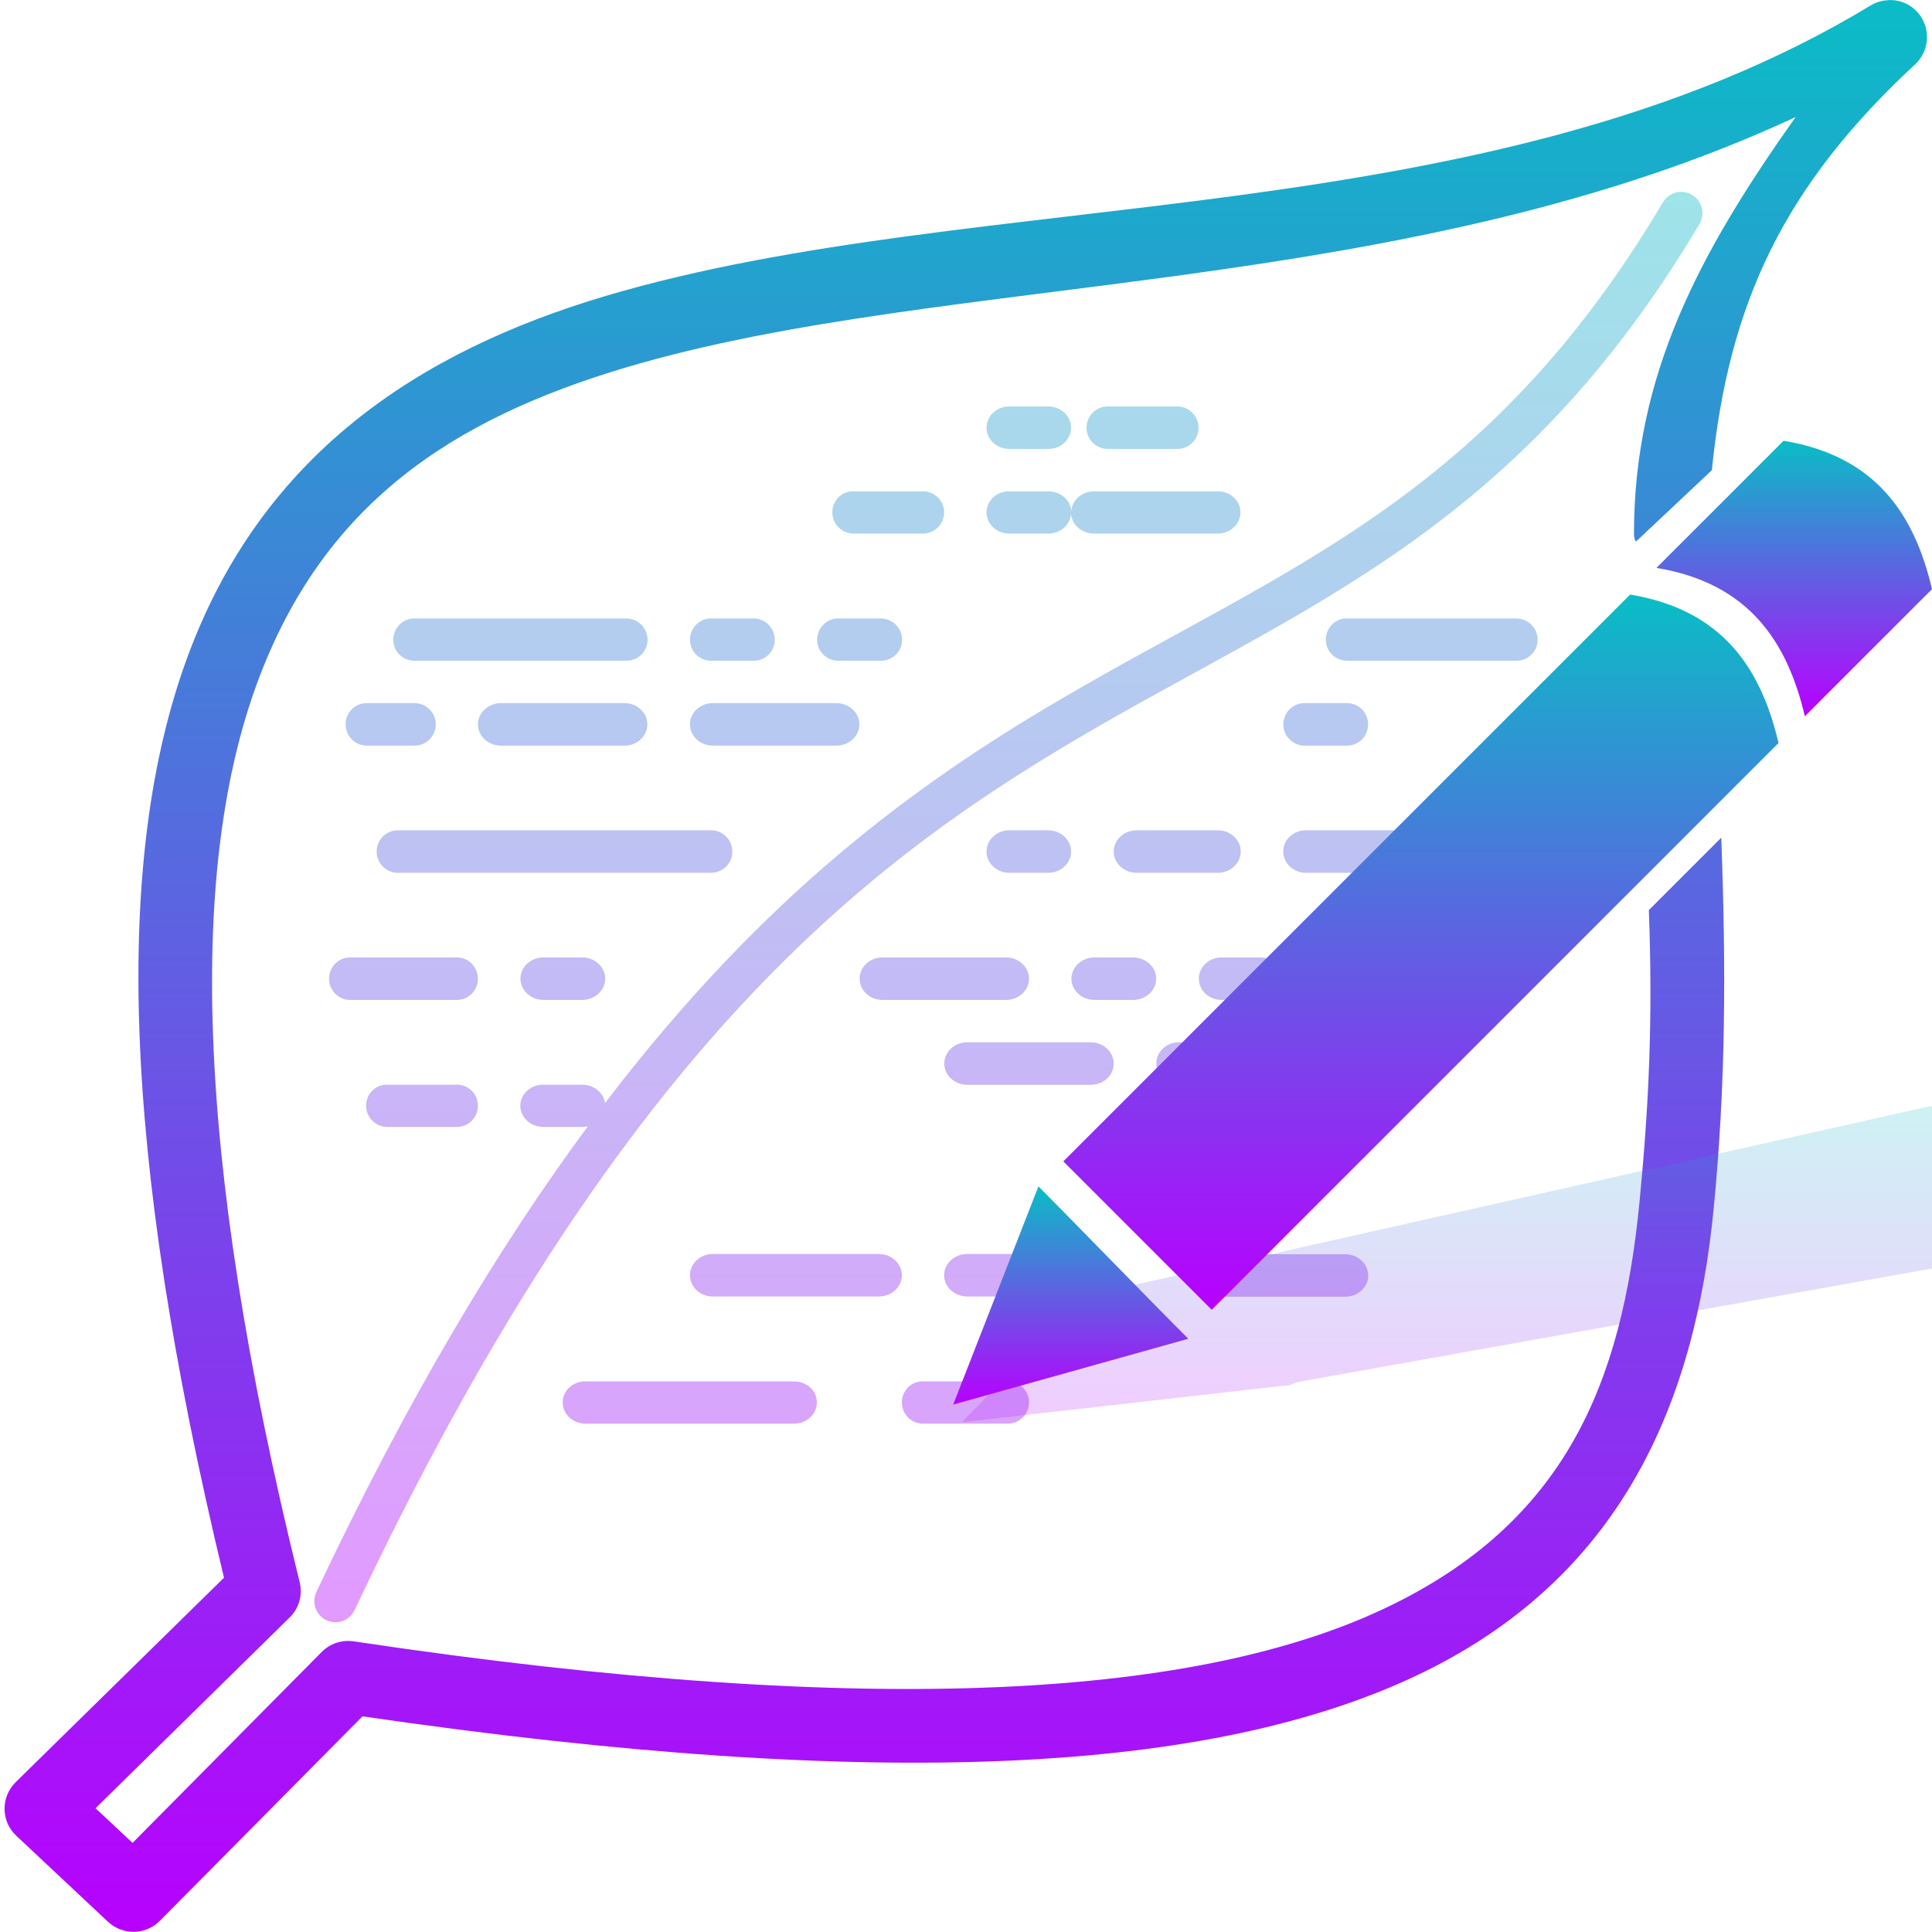
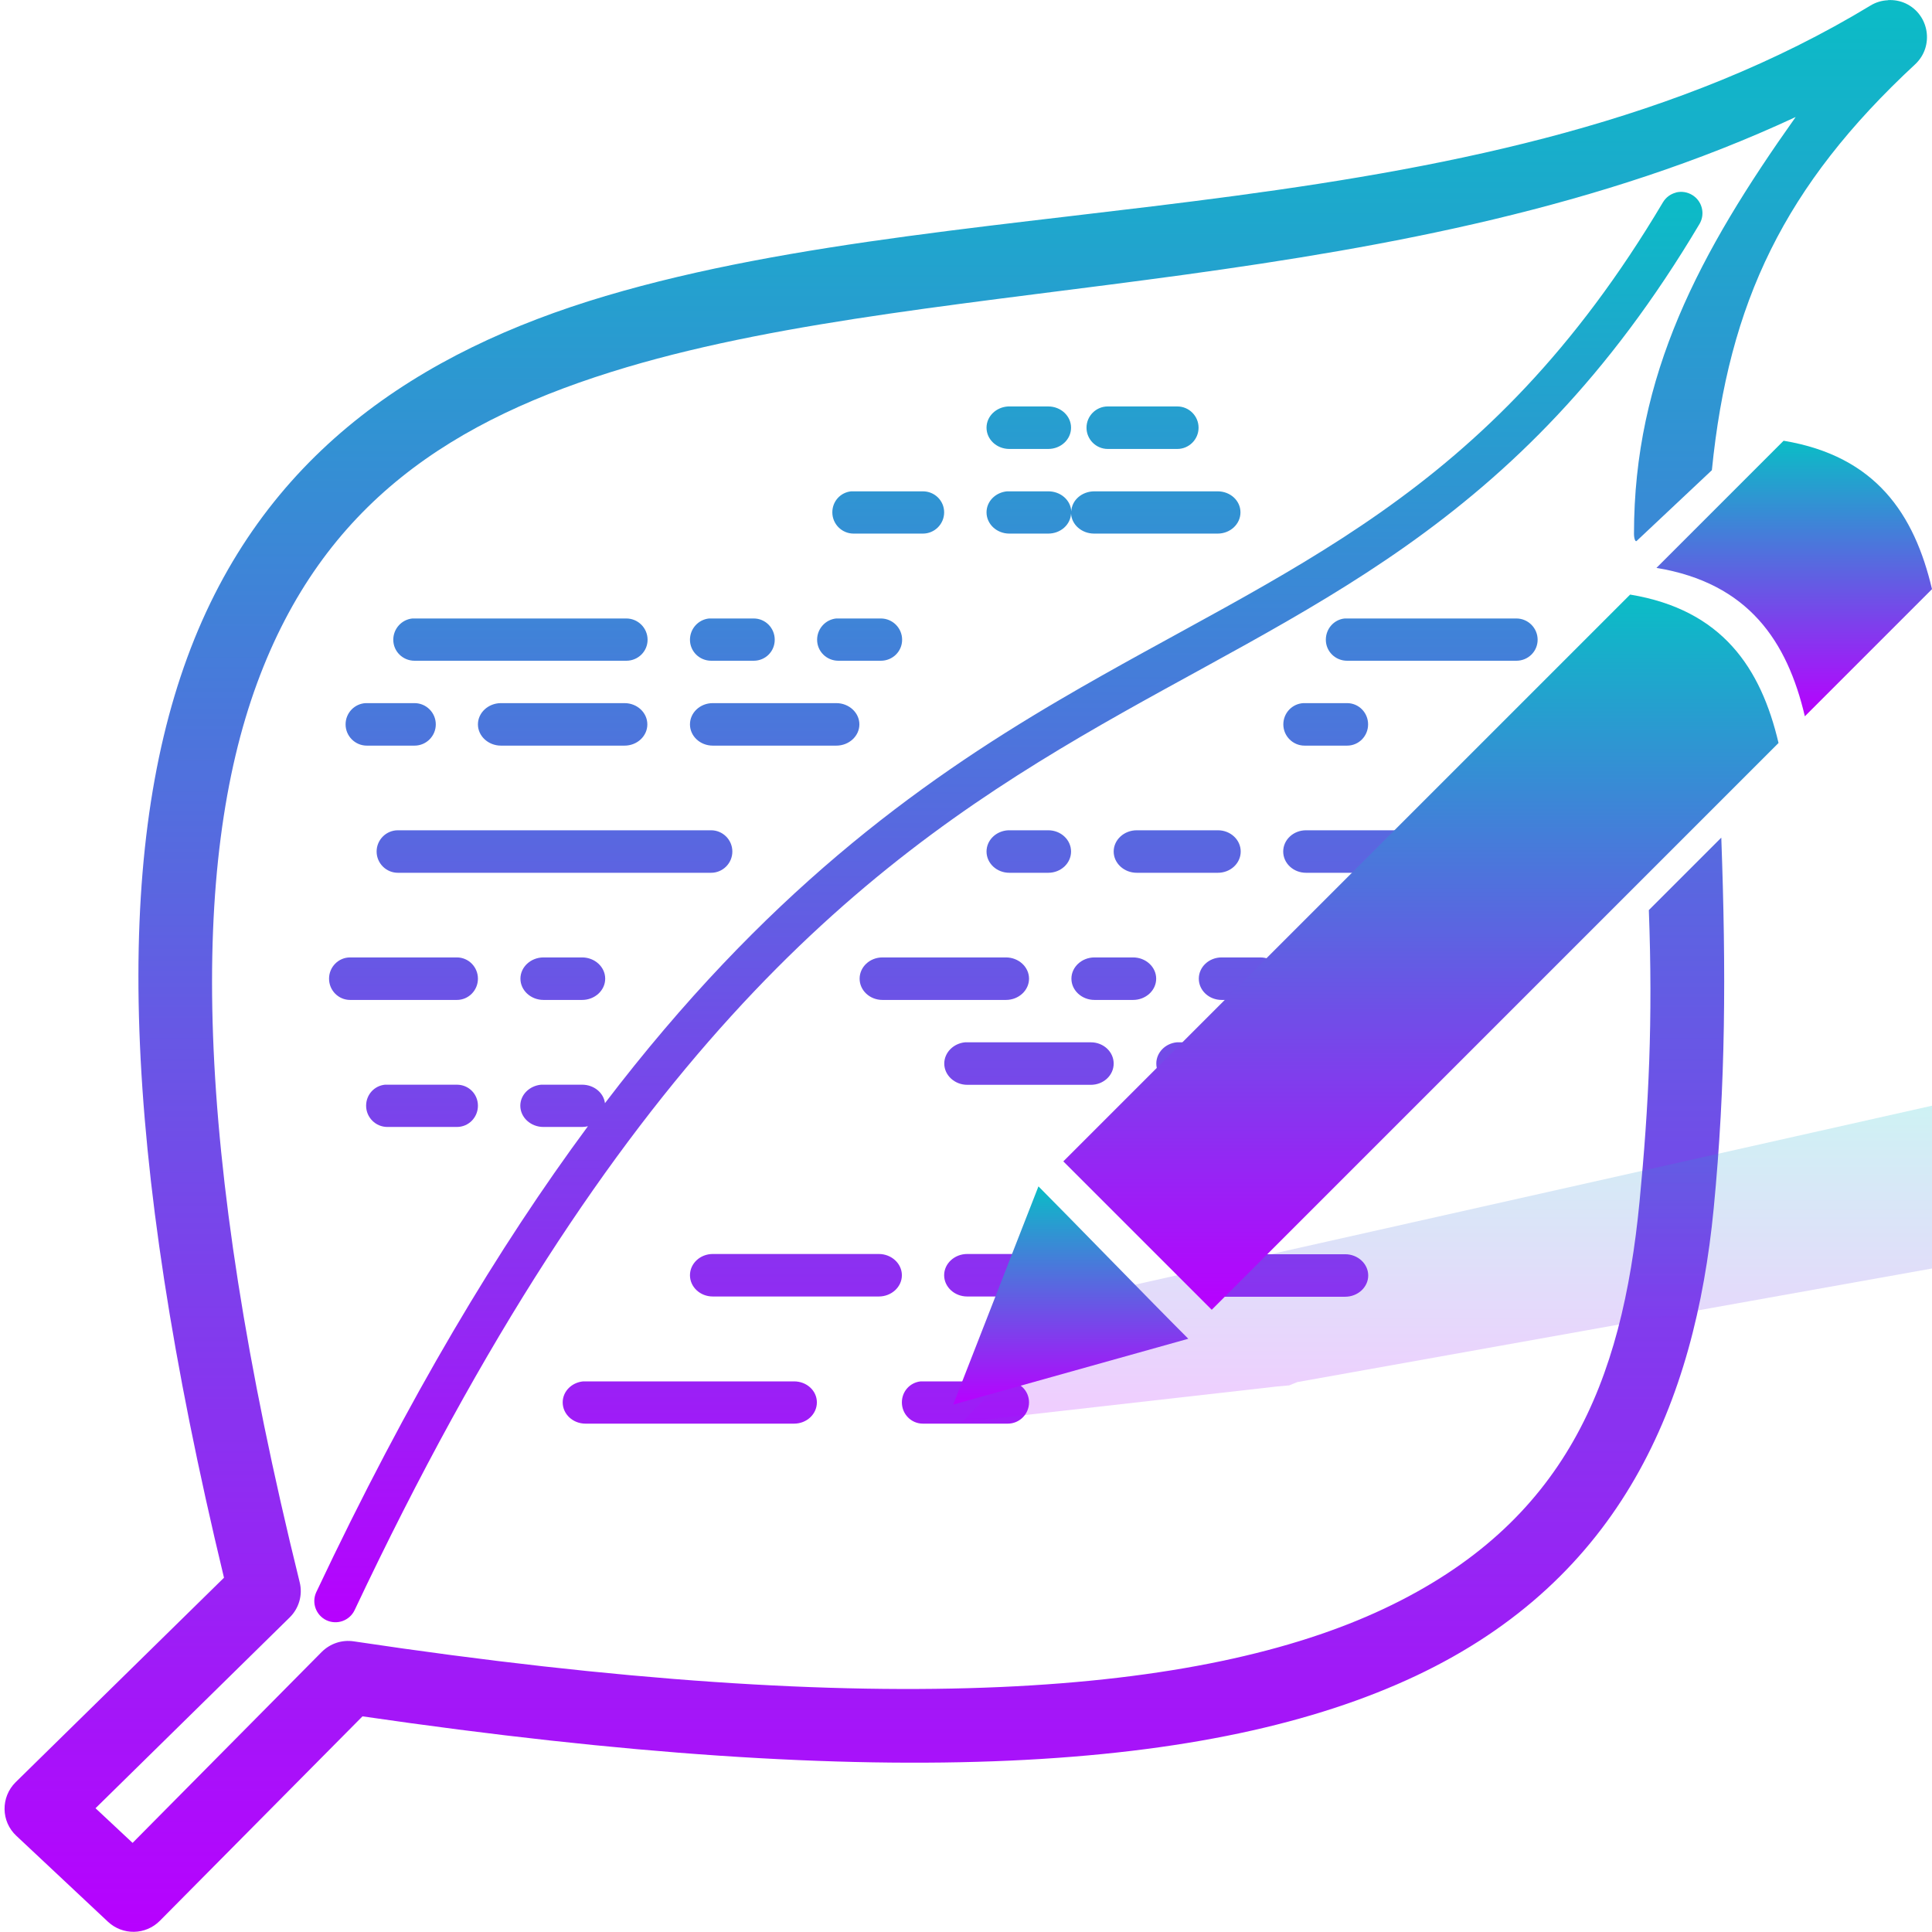
<svg xmlns="http://www.w3.org/2000/svg" width="16" height="16" id="svg2" version="1.0">
  <defs>
    <style id="current-color-scheme" type="text/css">
   .ColorScheme-Text { color: #0abdc6; } .ColorScheme-Highlight { color:#5294e2; }
  </style>
    <linearGradient id="arrongin" x1="0%" x2="0%" y1="0%" y2="100%">
      <stop offset="0%" style="stop-color:#dd9b44; stop-opacity:1" />
      <stop offset="100%" style="stop-color:#ad6c16; stop-opacity:1" />
    </linearGradient>
    <linearGradient id="aurora" x1="0%" x2="0%" y1="0%" y2="100%">
      <stop offset="0%" style="stop-color:#09D4DF; stop-opacity:1" />
      <stop offset="100%" style="stop-color:#9269F4; stop-opacity:1" />
    </linearGradient>
    <linearGradient id="cyberneon" x1="0%" x2="0%" y1="0%" y2="100%">
      <stop offset="0" style="stop-color:#0abdc6; stop-opacity:1" />
      <stop offset="1" style="stop-color:#ea00d9; stop-opacity:1" />
    </linearGradient>
    <linearGradient id="fitdance" x1="0%" x2="0%" y1="0%" y2="100%">
      <stop offset="0%" style="stop-color:#1AD6AB; stop-opacity:1" />
      <stop offset="100%" style="stop-color:#329DB6; stop-opacity:1" />
    </linearGradient>
    <linearGradient id="oomox" x1="0%" x2="0%" y1="0%" y2="100%">
      <stop offset="0%" style="stop-color:#0abdc6; stop-opacity:1" />
      <stop offset="100%" style="stop-color:#b800ff; stop-opacity:1" />
    </linearGradient>
    <linearGradient id="rainblue" x1="0%" x2="0%" y1="0%" y2="100%">
      <stop offset="0%" style="stop-color:#00F260; stop-opacity:1" />
      <stop offset="100%" style="stop-color:#0575E6; stop-opacity:1" />
    </linearGradient>
    <linearGradient id="sunrise" x1="0%" x2="0%" y1="0%" y2="100%">
      <stop offset="0%" style="stop-color: #FF8501; stop-opacity:1" />
      <stop offset="100%" style="stop-color: #FFCB01; stop-opacity:1" />
    </linearGradient>
    <linearGradient id="telinkrin" x1="0%" x2="0%" y1="0%" y2="100%">
      <stop offset="0%" style="stop-color: #b2ced6; stop-opacity:1" />
      <stop offset="100%" style="stop-color: #6da5b7; stop-opacity:1" />
    </linearGradient>
    <linearGradient id="60spsycho" x1="0%" x2="0%" y1="0%" y2="100%">
      <stop offset="0%" style="stop-color: #df5940; stop-opacity:1" />
      <stop offset="25%" style="stop-color: #d8d15f; stop-opacity:1" />
      <stop offset="50%" style="stop-color: #e9882a; stop-opacity:1" />
      <stop offset="100%" style="stop-color: #279362; stop-opacity:1" />
    </linearGradient>
    <linearGradient id="90ssummer" x1="0%" x2="0%" y1="0%" y2="100%">
      <stop offset="0%" style="stop-color: #f618c7; stop-opacity:1" />
      <stop offset="20%" style="stop-color: #94ffab; stop-opacity:1" />
      <stop offset="50%" style="stop-color: #fbfd54; stop-opacity:1" />
      <stop offset="100%" style="stop-color: #0f83ae; stop-opacity:1" />
    </linearGradient>
  </defs>
  <path id="path2157" class="ColorScheme-Text" style="fill:url(#oomox);fill-rule:evenodd;stroke-linecap:round;stroke-linejoin:round;-inkscape-stroke:none" d="M 15.635,0.002 C 15.584,0.004 15.535,0.019 15.492,0.045 12.334,1.961 8.119,1.53 5.016,2.451 3.464,2.912 2.167,3.767 1.551,5.445 0.947,7.09 0.996,9.5 1.855,13.066 l -1.725,1.693 c -0.125,0.123 -0.123,0.326 0.006,0.445 l 0.758,0.711 c 0.122,0.114 0.312,0.111 0.43,-0.008 l 1.678,-1.693 c 4.34,0.633 7.045,0.457 8.725,-0.336 1.705,-0.805 2.309,-2.265 2.465,-3.869 0.1,-1.031 0.103,-1.966 0.063,-3.072 l -0.6,0.6 c 0.034,0.911 -10e-7,1.619 -0.077,2.414 -0.145,1.498 -0.61,2.661 -2.115,3.371 -1.505,0.71 -4.13,0.931 -8.533,0.271 -0.098,-0.015 -0.196,0.018 -0.266,0.088 L 1.098,15.262 0.791,14.975 2.398,13.396 C 2.476,13.32 2.508,13.209 2.482,13.104 1.585,9.474 1.583,7.144 2.129,5.658 2.675,4.173 3.743,3.471 5.191,3.041 7.835,2.256 11.64,2.474 14.871,0.969 c -0.798,1.125 -1.339,2.135 -1.339,3.451 0,0.045 0.013,0.071 0.023,0.059 l 0.622,-0.585 c 0.139,-1.39 0.6,-2.356 1.684,-3.362 0.159,-0.149 0.117,-0.412 -0.08,-0.504 -0.046,-0.021 -0.096,-0.03 -0.146,-0.027 z" />
-   <path id="path3093" class="ColorScheme-Text" style="opacity:0.4;fill:url(#oomox);fill-rule:evenodd;stroke:none;stroke-linecap:round;-inkscape-stroke:none" d="m 13.879,1.595 a 0.176,0.176 0 0 0 -0.107,0.08 C 12.308,4.139 10.662,4.688 8.772,5.798 7.586,6.494 6.325,7.411 5.01,9.136 4.999,9.049 4.918,8.983 4.821,8.983 H 4.501 c -0.007,0 -0.013,-5.969e-4 -0.02,0 -0.096,0.009 -0.172,0.083 -0.172,0.174 0,0.097 0.086,0.176 0.191,0.176 h 0.32 c 0.017,0 0.033,-0.002 0.049,-0.006 -0.736,0.995 -1.487,2.243 -2.25,3.859 a 0.176,0.176 0 0 0 0.084,0.232 0.176,0.176 0 0 0 0.234,-0.084 C 5.093,8.768 7.094,7.191 8.95,6.101 10.806,5.011 12.563,4.4 14.075,1.854 a 0.176,0.176 0 0 0 -0.062,-0.24 0.176,0.176 0 0 0 -0.133,-0.02 z M 8.35,3.366 c -0.101,0.005 -0.18,0.082 -0.18,0.176 0,0.097 0.084,0.176 0.189,0.176 h 0.322 c 0.105,0 0.189,-0.079 0.189,-0.176 0,-0.097 -0.084,-0.176 -0.189,-0.176 H 8.36 c -0.003,0 -0.007,-1.511e-4 -0.01,0 z m 0.824,0 c -0.097,0 -0.176,0.079 -0.176,0.176 0,0.097 0.079,0.176 0.176,0.176 h 0.576 c 0.097,0 0.176,-0.079 0.176,-0.176 0,-0.097 -0.079,-0.176 -0.176,-0.176 z m -2.125,0.703 c -0.089,0.009 -0.156,0.083 -0.156,0.174 0,0.097 0.079,0.176 0.176,0.176 h 0.574 c 0.097,0 0.176,-0.079 0.176,-0.176 0,-0.097 -0.079,-0.174 -0.176,-0.174 H 7.069 c -0.006,0 -0.014,-5.971e-4 -0.02,0 z m 1.291,0 c -0.096,0.009 -0.17,0.083 -0.17,0.174 0,0.097 0.084,0.176 0.189,0.176 h 0.322 c 0.102,0 0.184,-0.073 0.189,-0.166 0.005,0.093 0.089,0.166 0.191,0.166 h 1.023 c 0.105,0 0.189,-0.079 0.189,-0.176 0,-0.097 -0.084,-0.174 -0.189,-0.174 H 9.063 c -0.103,0 -0.187,0.073 -0.191,0.166 C 8.867,4.142 8.784,4.069 8.682,4.069 H 8.36 c -0.007,0 -0.013,-5.971e-4 -0.02,0 z M 3.415,5.122 c -0.089,0.009 -0.158,0.085 -0.158,0.176 0,0.097 0.079,0.174 0.176,0.174 h 1.754 c 0.097,0 0.176,-0.077 0.176,-0.174 0,-0.097 -0.079,-0.176 -0.176,-0.176 H 3.432 c -0.006,0 -0.012,-5.97e-4 -0.018,0 z m 2.457,0 c -0.089,0.009 -0.158,0.085 -0.158,0.176 0,0.097 0.079,0.174 0.176,0.174 h 0.352 c 0.097,0 0.174,-0.077 0.174,-0.174 0,-0.097 -0.077,-0.176 -0.174,-0.176 H 5.889 c -0.006,0 -0.012,-5.97e-4 -0.018,0 z m 1.053,0 c -0.089,0.009 -0.158,0.085 -0.158,0.176 0,0.097 0.079,0.174 0.176,0.174 h 0.352 c 0.097,0 0.176,-0.077 0.176,-0.174 0,-0.097 -0.079,-0.176 -0.176,-0.176 H 6.942 c -0.006,0 -0.012,-5.97e-4 -0.018,0 z m 4.211,0 c -0.089,0.009 -0.156,0.085 -0.156,0.176 0,0.097 0.079,0.174 0.176,0.174 h 1.402 c 0.097,0 0.176,-0.077 0.176,-0.174 0,-0.097 -0.079,-0.176 -0.176,-0.176 h -1.402 c -0.006,0 -0.014,-5.97e-4 -0.02,0 z M 3.028,5.823 c -0.093,0.005 -0.166,0.082 -0.166,0.176 0,0.097 0.079,0.176 0.176,0.176 h 0.395 c 0.097,0 0.176,-0.079 0.176,-0.176 0,-0.097 -0.079,-0.176 -0.176,-0.176 H 3.038 c -0.003,0 -0.007,-1.511e-4 -0.01,0 z m 1.121,0 c -0.105,0 -0.191,0.079 -0.191,0.176 0,0.097 0.086,0.176 0.191,0.176 h 1.023 c 0.105,0 0.189,-0.079 0.189,-0.176 0,-0.097 -0.084,-0.176 -0.189,-0.176 z m 1.754,0 c -0.105,0 -0.189,0.079 -0.189,0.176 0,0.097 0.084,0.176 0.189,0.176 h 1.023 c 0.105,0 0.191,-0.079 0.191,-0.176 0,-0.097 -0.086,-0.176 -0.191,-0.176 z m 4.891,0 c -0.093,0.005 -0.166,0.082 -0.166,0.176 0,0.097 0.079,0.176 0.176,0.176 h 0.352 c 0.097,0 0.174,-0.079 0.174,-0.176 0,-0.097 -0.077,-0.176 -0.174,-0.176 h -0.352 c -0.003,0 -0.007,-1.511e-4 -0.01,0 z M 3.295,6.876 c -0.097,0 -0.176,0.079 -0.176,0.176 0,0.097 0.079,0.176 0.176,0.176 h 2.594 c 0.097,0 0.176,-0.079 0.176,-0.176 0,-0.097 -0.079,-0.176 -0.176,-0.176 z m 5.055,0 c -0.101,0.005 -0.18,0.082 -0.18,0.176 0,0.097 0.084,0.176 0.189,0.176 h 0.322 c 0.105,0 0.189,-0.079 0.189,-0.176 0,-0.097 -0.084,-0.176 -0.189,-0.176 H 8.36 c -0.003,0 -0.007,-1.511e-4 -0.01,0 z m 1.064,0 c -0.105,0 -0.191,0.079 -0.191,0.176 0,0.097 0.086,0.176 0.191,0.176 h 0.672 c 0.105,0 0.189,-0.079 0.189,-0.176 0,-0.097 -0.084,-0.176 -0.189,-0.176 z m 1.402,0 c -0.105,0 -0.189,0.079 -0.189,0.176 0,0.097 0.084,0.176 0.189,0.176 h 1.375 c 0.105,0 0.191,-0.079 0.191,-0.176 0,-0.097 -0.086,-0.176 -0.191,-0.176 z M 2.899,7.929 c -0.096,0 -0.174,0.079 -0.174,0.176 0,0.097 0.078,0.176 0.174,0.176 h 0.885 c 0.096,0 0.174,-0.079 0.174,-0.176 0,-0.097 -0.078,-0.176 -0.174,-0.176 z m 1.602,0 c -0.105,0 -0.191,0.079 -0.191,0.176 0,0.097 0.086,0.176 0.191,0.176 h 0.32 c 0.105,0 0.191,-0.079 0.191,-0.176 0,-0.097 -0.086,-0.176 -0.191,-0.176 z m 2.807,0 c -0.105,0 -0.189,0.079 -0.189,0.176 0,0.097 0.084,0.176 0.189,0.176 h 1.023 c 0.105,0 0.191,-0.079 0.191,-0.176 0,-0.097 -0.086,-0.176 -0.191,-0.176 z m 1.756,0 c -0.105,0 -0.191,0.079 -0.191,0.176 0,0.097 0.086,0.176 0.191,0.176 h 0.32 c 0.105,0 0.191,-0.079 0.191,-0.176 0,-0.097 -0.086,-0.176 -0.191,-0.176 z m 1.053,0 c -0.105,0 -0.189,0.079 -0.189,0.176 0,0.097 0.084,0.176 0.189,0.176 h 0.32 c 0.105,0 0.191,-0.079 0.191,-0.176 0,-0.097 -0.086,-0.176 -0.191,-0.176 z m -2.125,0.703 c -0.096,0.009 -0.172,0.085 -0.172,0.176 -1e-7,0.097 0.086,0.176 0.191,0.176 h 1.023 c 0.105,0 0.189,-0.079 0.189,-0.176 0,-0.097 -0.084,-0.176 -0.189,-0.176 H 8.01 c -0.007,0 -0.013,-5.971e-4 -0.02,0 z m 1.754,0 c -0.096,0.009 -0.17,0.085 -0.17,0.176 0,0.097 0.084,0.176 0.189,0.176 h 0.322 c 0.105,0 0.189,-0.079 0.189,-0.176 0,-0.097 -0.084,-0.176 -0.189,-0.176 H 9.764 c -0.007,0 -0.013,-5.971e-4 -0.02,0 z M 3.188,8.983 c -0.089,0.009 -0.156,0.083 -0.156,0.174 0,0.097 0.079,0.176 0.176,0.176 h 0.576 c 0.097,0 0.174,-0.079 0.174,-0.176 0,-0.097 -0.077,-0.174 -0.174,-0.174 H 3.208 c -0.006,0 -0.014,-5.969e-4 -0.02,0 z m 2.715,1.402 c -0.105,0 -0.189,0.079 -0.189,0.176 0,0.097 0.084,0.176 0.189,0.176 h 1.375 c 0.105,0 0.191,-0.079 0.191,-0.176 0,-0.097 -0.086,-0.176 -0.191,-0.176 z m 2.107,0 c -0.105,0 -0.191,0.079 -0.191,0.176 -1e-7,0.097 0.086,0.176 0.191,0.176 h 1.023 c 0.105,0 0.189,-0.079 0.189,-0.176 0,-0.097 -0.084,-0.176 -0.189,-0.176 z m 2.107,0.002 c -0.105,0 -0.189,0.079 -0.189,0.176 0,0.097 0.084,0.176 0.189,0.176 h 1.023 c 0.105,0 0.191,-0.079 0.191,-0.176 0,-0.097 -0.086,-0.176 -0.191,-0.176 z m -5.287,1.053 c -0.096,0.009 -0.17,0.083 -0.17,0.174 0,0.097 0.084,0.176 0.189,0.176 h 1.727 c 0.105,0 0.189,-0.079 0.189,-0.176 0,-0.097 -0.084,-0.174 -0.189,-0.174 H 4.85 c -0.007,0 -0.013,-5.98e-4 -0.02,0 z m 2.795,0 c -0.089,0.009 -0.156,0.083 -0.156,0.174 0,0.097 0.077,0.176 0.174,0.176 h 0.703 c 0.097,0 0.176,-0.079 0.176,-0.176 0,-0.097 -0.079,-0.174 -0.176,-0.174 h -0.703 c -0.006,0 -0.012,-5.98e-4 -0.018,0 z" />
+   <path id="path3093" class="ColorScheme-Text" style="opacity:1;fill:url(#oomox);fill-rule:evenodd;stroke:none;stroke-linecap:round;-inkscape-stroke:none" d="m 13.879,1.595 a 0.176,0.176 0 0 0 -0.107,0.08 C 12.308,4.139 10.662,4.688 8.772,5.798 7.586,6.494 6.325,7.411 5.01,9.136 4.999,9.049 4.918,8.983 4.821,8.983 H 4.501 c -0.007,0 -0.013,-5.969e-4 -0.02,0 -0.096,0.009 -0.172,0.083 -0.172,0.174 0,0.097 0.086,0.176 0.191,0.176 h 0.32 c 0.017,0 0.033,-0.002 0.049,-0.006 -0.736,0.995 -1.487,2.243 -2.25,3.859 a 0.176,0.176 0 0 0 0.084,0.232 0.176,0.176 0 0 0 0.234,-0.084 C 5.093,8.768 7.094,7.191 8.95,6.101 10.806,5.011 12.563,4.4 14.075,1.854 a 0.176,0.176 0 0 0 -0.062,-0.24 0.176,0.176 0 0 0 -0.133,-0.02 z M 8.35,3.366 c -0.101,0.005 -0.18,0.082 -0.18,0.176 0,0.097 0.084,0.176 0.189,0.176 h 0.322 c 0.105,0 0.189,-0.079 0.189,-0.176 0,-0.097 -0.084,-0.176 -0.189,-0.176 H 8.36 c -0.003,0 -0.007,-1.511e-4 -0.01,0 z m 0.824,0 c -0.097,0 -0.176,0.079 -0.176,0.176 0,0.097 0.079,0.176 0.176,0.176 h 0.576 c 0.097,0 0.176,-0.079 0.176,-0.176 0,-0.097 -0.079,-0.176 -0.176,-0.176 z m -2.125,0.703 c -0.089,0.009 -0.156,0.083 -0.156,0.174 0,0.097 0.079,0.176 0.176,0.176 h 0.574 c 0.097,0 0.176,-0.079 0.176,-0.176 0,-0.097 -0.079,-0.174 -0.176,-0.174 H 7.069 c -0.006,0 -0.014,-5.971e-4 -0.02,0 z m 1.291,0 c -0.096,0.009 -0.17,0.083 -0.17,0.174 0,0.097 0.084,0.176 0.189,0.176 h 0.322 c 0.102,0 0.184,-0.073 0.189,-0.166 0.005,0.093 0.089,0.166 0.191,0.166 h 1.023 c 0.105,0 0.189,-0.079 0.189,-0.176 0,-0.097 -0.084,-0.174 -0.189,-0.174 H 9.063 c -0.103,0 -0.187,0.073 -0.191,0.166 C 8.867,4.142 8.784,4.069 8.682,4.069 H 8.36 c -0.007,0 -0.013,-5.971e-4 -0.02,0 z M 3.415,5.122 c -0.089,0.009 -0.158,0.085 -0.158,0.176 0,0.097 0.079,0.174 0.176,0.174 h 1.754 c 0.097,0 0.176,-0.077 0.176,-0.174 0,-0.097 -0.079,-0.176 -0.176,-0.176 H 3.432 c -0.006,0 -0.012,-5.97e-4 -0.018,0 z m 2.457,0 c -0.089,0.009 -0.158,0.085 -0.158,0.176 0,0.097 0.079,0.174 0.176,0.174 h 0.352 c 0.097,0 0.174,-0.077 0.174,-0.174 0,-0.097 -0.077,-0.176 -0.174,-0.176 H 5.889 c -0.006,0 -0.012,-5.97e-4 -0.018,0 z m 1.053,0 c -0.089,0.009 -0.158,0.085 -0.158,0.176 0,0.097 0.079,0.174 0.176,0.174 h 0.352 c 0.097,0 0.176,-0.077 0.176,-0.174 0,-0.097 -0.079,-0.176 -0.176,-0.176 H 6.942 c -0.006,0 -0.012,-5.97e-4 -0.018,0 z m 4.211,0 c -0.089,0.009 -0.156,0.085 -0.156,0.176 0,0.097 0.079,0.174 0.176,0.174 h 1.402 c 0.097,0 0.176,-0.077 0.176,-0.174 0,-0.097 -0.079,-0.176 -0.176,-0.176 h -1.402 c -0.006,0 -0.014,-5.97e-4 -0.02,0 z M 3.028,5.823 c -0.093,0.005 -0.166,0.082 -0.166,0.176 0,0.097 0.079,0.176 0.176,0.176 h 0.395 c 0.097,0 0.176,-0.079 0.176,-0.176 0,-0.097 -0.079,-0.176 -0.176,-0.176 H 3.038 c -0.003,0 -0.007,-1.511e-4 -0.01,0 z m 1.121,0 c -0.105,0 -0.191,0.079 -0.191,0.176 0,0.097 0.086,0.176 0.191,0.176 h 1.023 c 0.105,0 0.189,-0.079 0.189,-0.176 0,-0.097 -0.084,-0.176 -0.189,-0.176 z m 1.754,0 c -0.105,0 -0.189,0.079 -0.189,0.176 0,0.097 0.084,0.176 0.189,0.176 h 1.023 c 0.105,0 0.191,-0.079 0.191,-0.176 0,-0.097 -0.086,-0.176 -0.191,-0.176 z m 4.891,0 c -0.093,0.005 -0.166,0.082 -0.166,0.176 0,0.097 0.079,0.176 0.176,0.176 h 0.352 c 0.097,0 0.174,-0.079 0.174,-0.176 0,-0.097 -0.077,-0.176 -0.174,-0.176 h -0.352 c -0.003,0 -0.007,-1.511e-4 -0.01,0 z M 3.295,6.876 c -0.097,0 -0.176,0.079 -0.176,0.176 0,0.097 0.079,0.176 0.176,0.176 h 2.594 c 0.097,0 0.176,-0.079 0.176,-0.176 0,-0.097 -0.079,-0.176 -0.176,-0.176 z m 5.055,0 c -0.101,0.005 -0.18,0.082 -0.18,0.176 0,0.097 0.084,0.176 0.189,0.176 h 0.322 c 0.105,0 0.189,-0.079 0.189,-0.176 0,-0.097 -0.084,-0.176 -0.189,-0.176 H 8.36 c -0.003,0 -0.007,-1.511e-4 -0.01,0 z m 1.064,0 c -0.105,0 -0.191,0.079 -0.191,0.176 0,0.097 0.086,0.176 0.191,0.176 h 0.672 c 0.105,0 0.189,-0.079 0.189,-0.176 0,-0.097 -0.084,-0.176 -0.189,-0.176 z m 1.402,0 c -0.105,0 -0.189,0.079 -0.189,0.176 0,0.097 0.084,0.176 0.189,0.176 h 1.375 c 0.105,0 0.191,-0.079 0.191,-0.176 0,-0.097 -0.086,-0.176 -0.191,-0.176 z M 2.899,7.929 c -0.096,0 -0.174,0.079 -0.174,0.176 0,0.097 0.078,0.176 0.174,0.176 h 0.885 c 0.096,0 0.174,-0.079 0.174,-0.176 0,-0.097 -0.078,-0.176 -0.174,-0.176 z m 1.602,0 c -0.105,0 -0.191,0.079 -0.191,0.176 0,0.097 0.086,0.176 0.191,0.176 h 0.32 c 0.105,0 0.191,-0.079 0.191,-0.176 0,-0.097 -0.086,-0.176 -0.191,-0.176 z m 2.807,0 c -0.105,0 -0.189,0.079 -0.189,0.176 0,0.097 0.084,0.176 0.189,0.176 h 1.023 c 0.105,0 0.191,-0.079 0.191,-0.176 0,-0.097 -0.086,-0.176 -0.191,-0.176 z m 1.756,0 c -0.105,0 -0.191,0.079 -0.191,0.176 0,0.097 0.086,0.176 0.191,0.176 h 0.32 c 0.105,0 0.191,-0.079 0.191,-0.176 0,-0.097 -0.086,-0.176 -0.191,-0.176 z m 1.053,0 c -0.105,0 -0.189,0.079 -0.189,0.176 0,0.097 0.084,0.176 0.189,0.176 h 0.32 c 0.105,0 0.191,-0.079 0.191,-0.176 0,-0.097 -0.086,-0.176 -0.191,-0.176 z m -2.125,0.703 c -0.096,0.009 -0.172,0.085 -0.172,0.176 -1e-7,0.097 0.086,0.176 0.191,0.176 h 1.023 c 0.105,0 0.189,-0.079 0.189,-0.176 0,-0.097 -0.084,-0.176 -0.189,-0.176 H 8.01 c -0.007,0 -0.013,-5.971e-4 -0.02,0 z m 1.754,0 c -0.096,0.009 -0.17,0.085 -0.17,0.176 0,0.097 0.084,0.176 0.189,0.176 h 0.322 c 0.105,0 0.189,-0.079 0.189,-0.176 0,-0.097 -0.084,-0.176 -0.189,-0.176 H 9.764 c -0.007,0 -0.013,-5.971e-4 -0.02,0 z M 3.188,8.983 c -0.089,0.009 -0.156,0.083 -0.156,0.174 0,0.097 0.079,0.176 0.176,0.176 h 0.576 c 0.097,0 0.174,-0.079 0.174,-0.176 0,-0.097 -0.077,-0.174 -0.174,-0.174 H 3.208 c -0.006,0 -0.014,-5.969e-4 -0.02,0 z m 2.715,1.402 c -0.105,0 -0.189,0.079 -0.189,0.176 0,0.097 0.084,0.176 0.189,0.176 h 1.375 c 0.105,0 0.191,-0.079 0.191,-0.176 0,-0.097 -0.086,-0.176 -0.191,-0.176 z m 2.107,0 c -0.105,0 -0.191,0.079 -0.191,0.176 -1e-7,0.097 0.086,0.176 0.191,0.176 h 1.023 c 0.105,0 0.189,-0.079 0.189,-0.176 0,-0.097 -0.084,-0.176 -0.189,-0.176 z m 2.107,0.002 c -0.105,0 -0.189,0.079 -0.189,0.176 0,0.097 0.084,0.176 0.189,0.176 h 1.023 c 0.105,0 0.191,-0.079 0.191,-0.176 0,-0.097 -0.086,-0.176 -0.191,-0.176 z m -5.287,1.053 c -0.096,0.009 -0.17,0.083 -0.17,0.174 0,0.097 0.084,0.176 0.189,0.176 h 1.727 c 0.105,0 0.189,-0.079 0.189,-0.176 0,-0.097 -0.084,-0.174 -0.189,-0.174 H 4.85 c -0.007,0 -0.013,-5.98e-4 -0.02,0 z m 2.795,0 c -0.089,0.009 -0.156,0.083 -0.156,0.174 0,0.097 0.077,0.176 0.174,0.176 h 0.703 c 0.097,0 0.176,-0.079 0.176,-0.176 0,-0.097 -0.079,-0.174 -0.176,-0.174 h -0.703 c -0.006,0 -0.012,-5.98e-4 -0.018,0 z" />
  <path style="display:inline;opacity:0.2;fill:url(#oomox);fill-opacity:1;fill-rule:evenodd;stroke:none;stroke-width:0.702;stroke-linecap:butt;stroke-linejoin:miter;stroke-miterlimit:4;stroke-dasharray:none;stroke-opacity:1" d="m 16,9.157 -6.991,1.57 -0.044,0.023 -0.033,0.027 -0.965,1.001 2.611,-0.296 0.099,-0.009 0.066,-0.027 5.258,-0.941 z" id="path2334" class="ColorScheme-Text" />
  <path id="path2273-1" class="ColorScheme-Text" d="M 8.806,9.618 13.5,4.924 c 0.763,0.126 1.083,0.608 1.229,1.229 l -4.694,4.694 z" style="display:inline;fill:url(#oomox);fill-opacity:1;fill-rule:evenodd;stroke:none;stroke-width:0.351;stroke-linecap:butt;stroke-linejoin:miter;stroke-miterlimit:4;stroke-dasharray:none;stroke-opacity:1" />
  <path style="display:inline;fill:url(#oomox);fill-opacity:1;fill-rule:evenodd;stroke:none;stroke-width:0.351;stroke-linecap:butt;stroke-linejoin:round;stroke-miterlimit:4;stroke-dasharray:none;stroke-opacity:1" d="M 14.947,5.932 16,4.879 C 15.854,4.258 15.535,3.777 14.771,3.65 l -1.053,1.053 c 0.763,0.126 1.083,0.608 1.229,1.229 z" id="path3716" class="ColorScheme-Text" />
  <path id="path2298" d="M 7.894,11.632 8.6,9.825 c 0.225,0.225 0.953,0.975 1.241,1.262 z" style="fill:url(#oomox);fill-opacity:1;fill-rule:evenodd;stroke:none;stroke-width:0.139;stroke-linecap:butt;stroke-linejoin:miter;stroke-miterlimit:4;stroke-dasharray:none;stroke-opacity:1" class="ColorScheme-Text" />
</svg>
